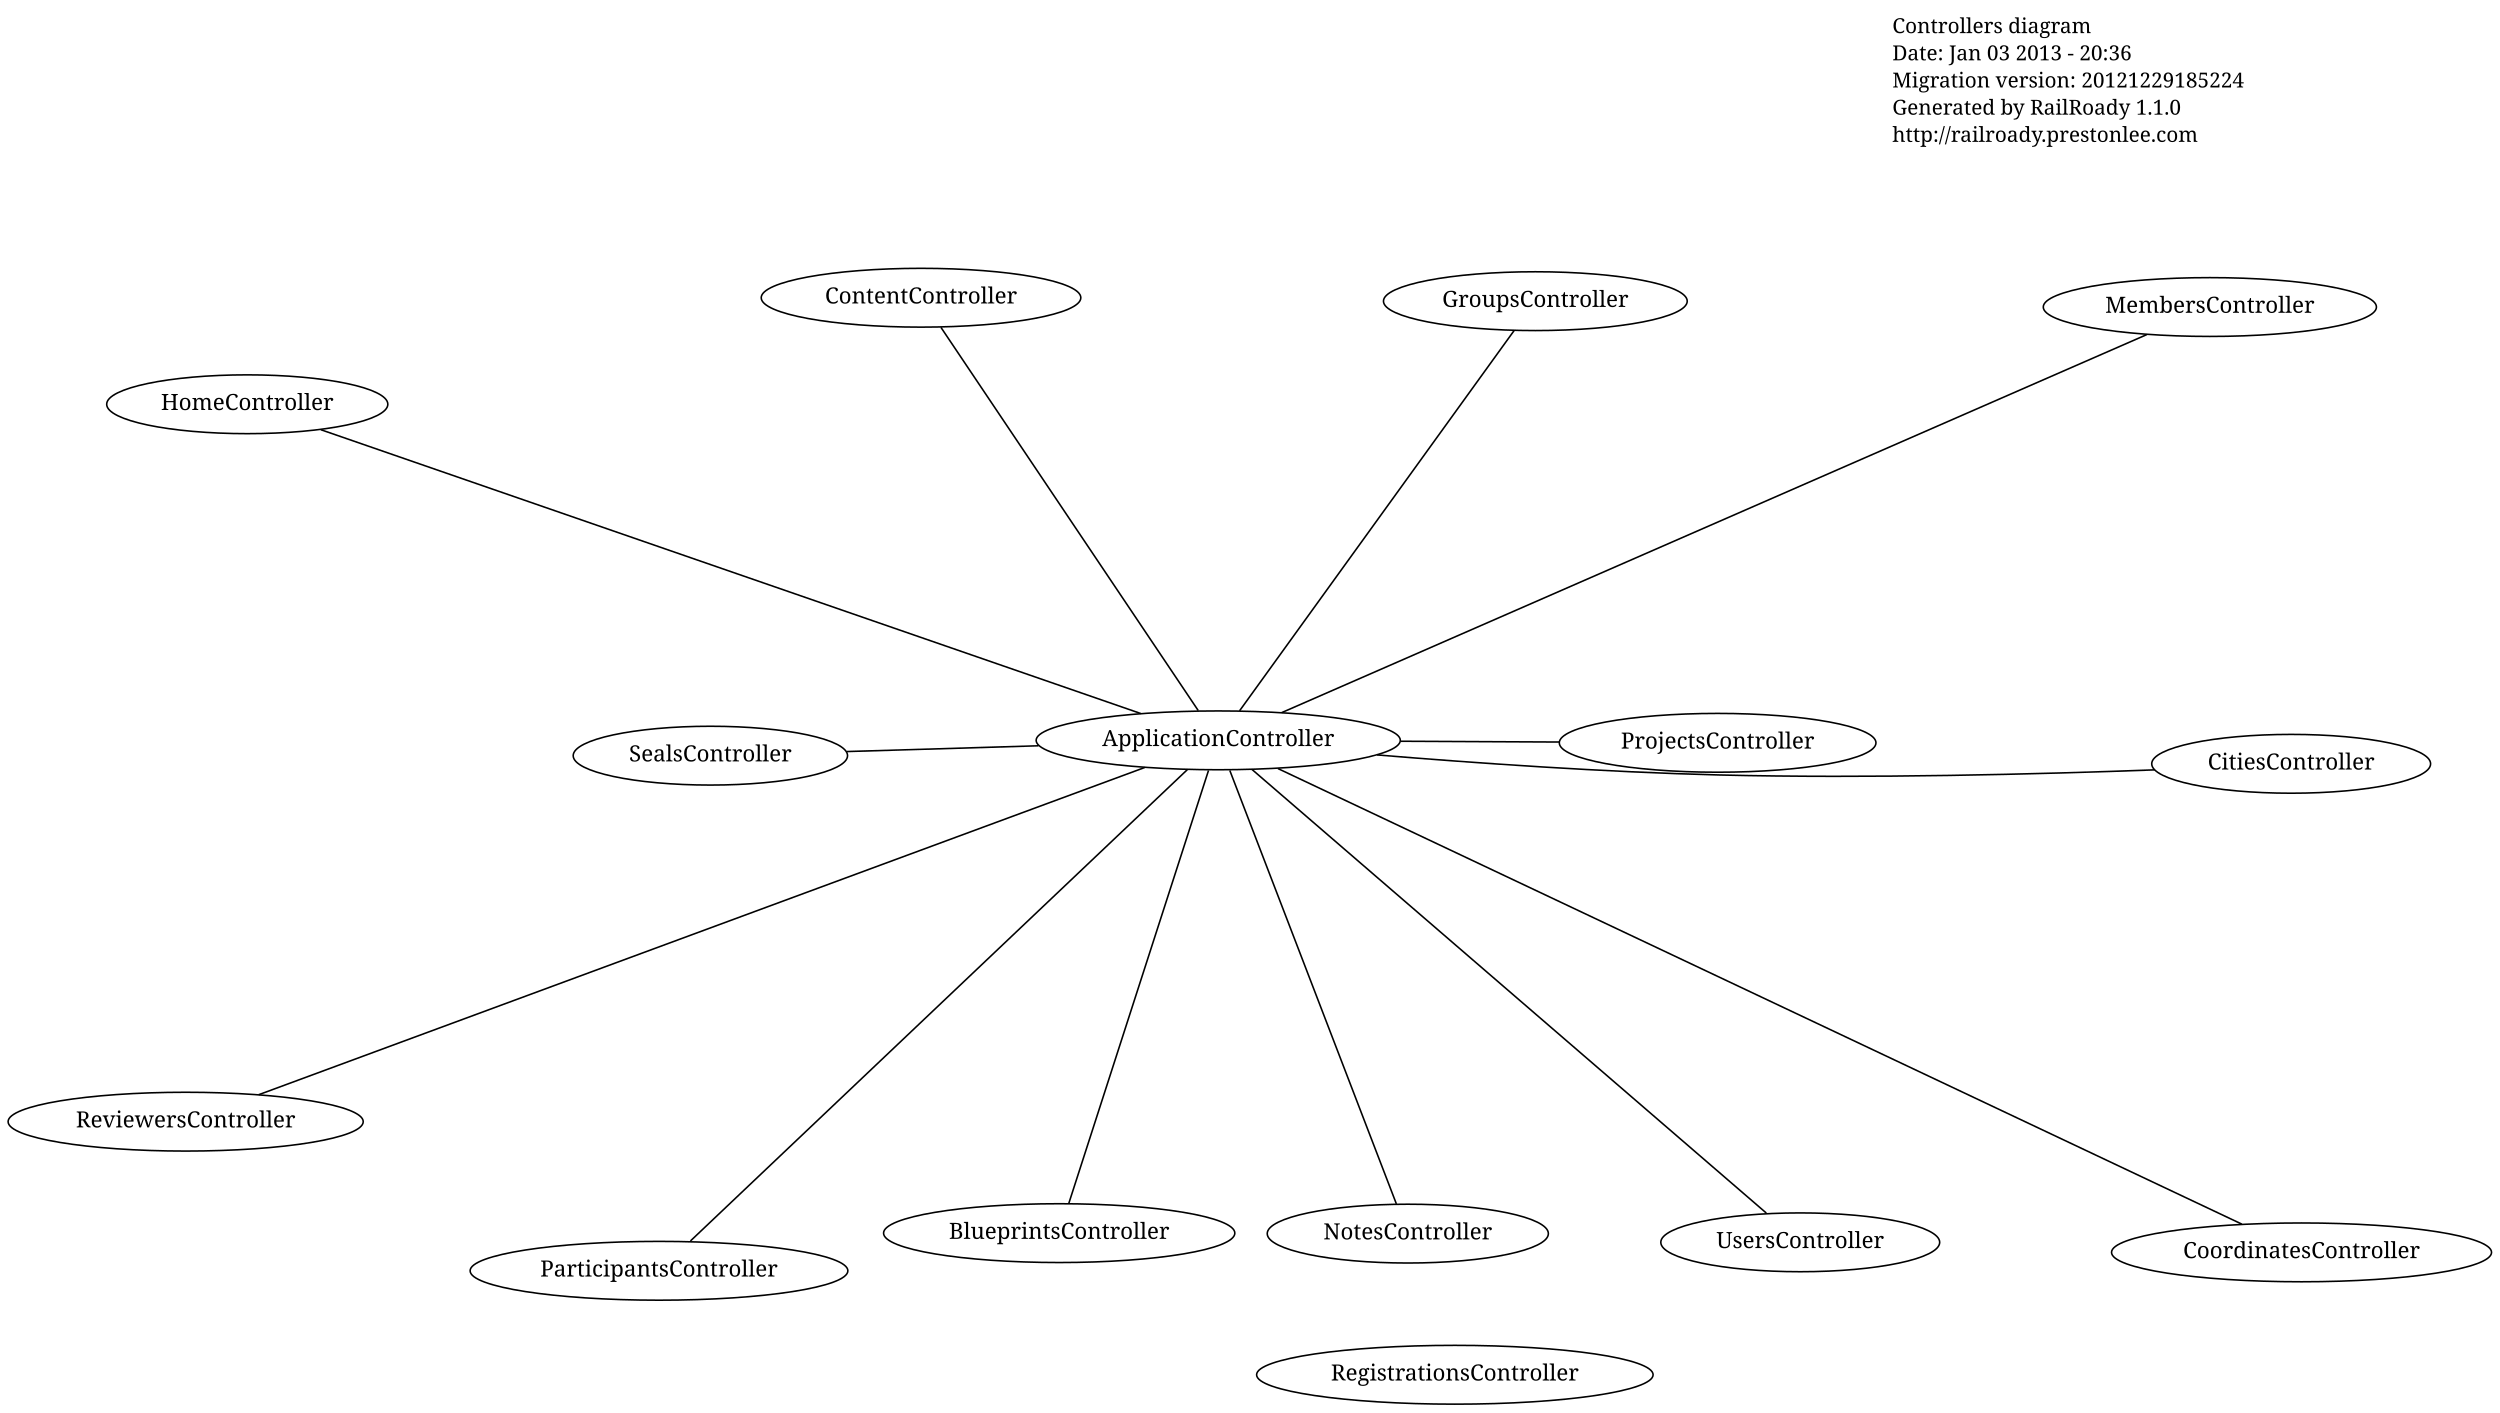
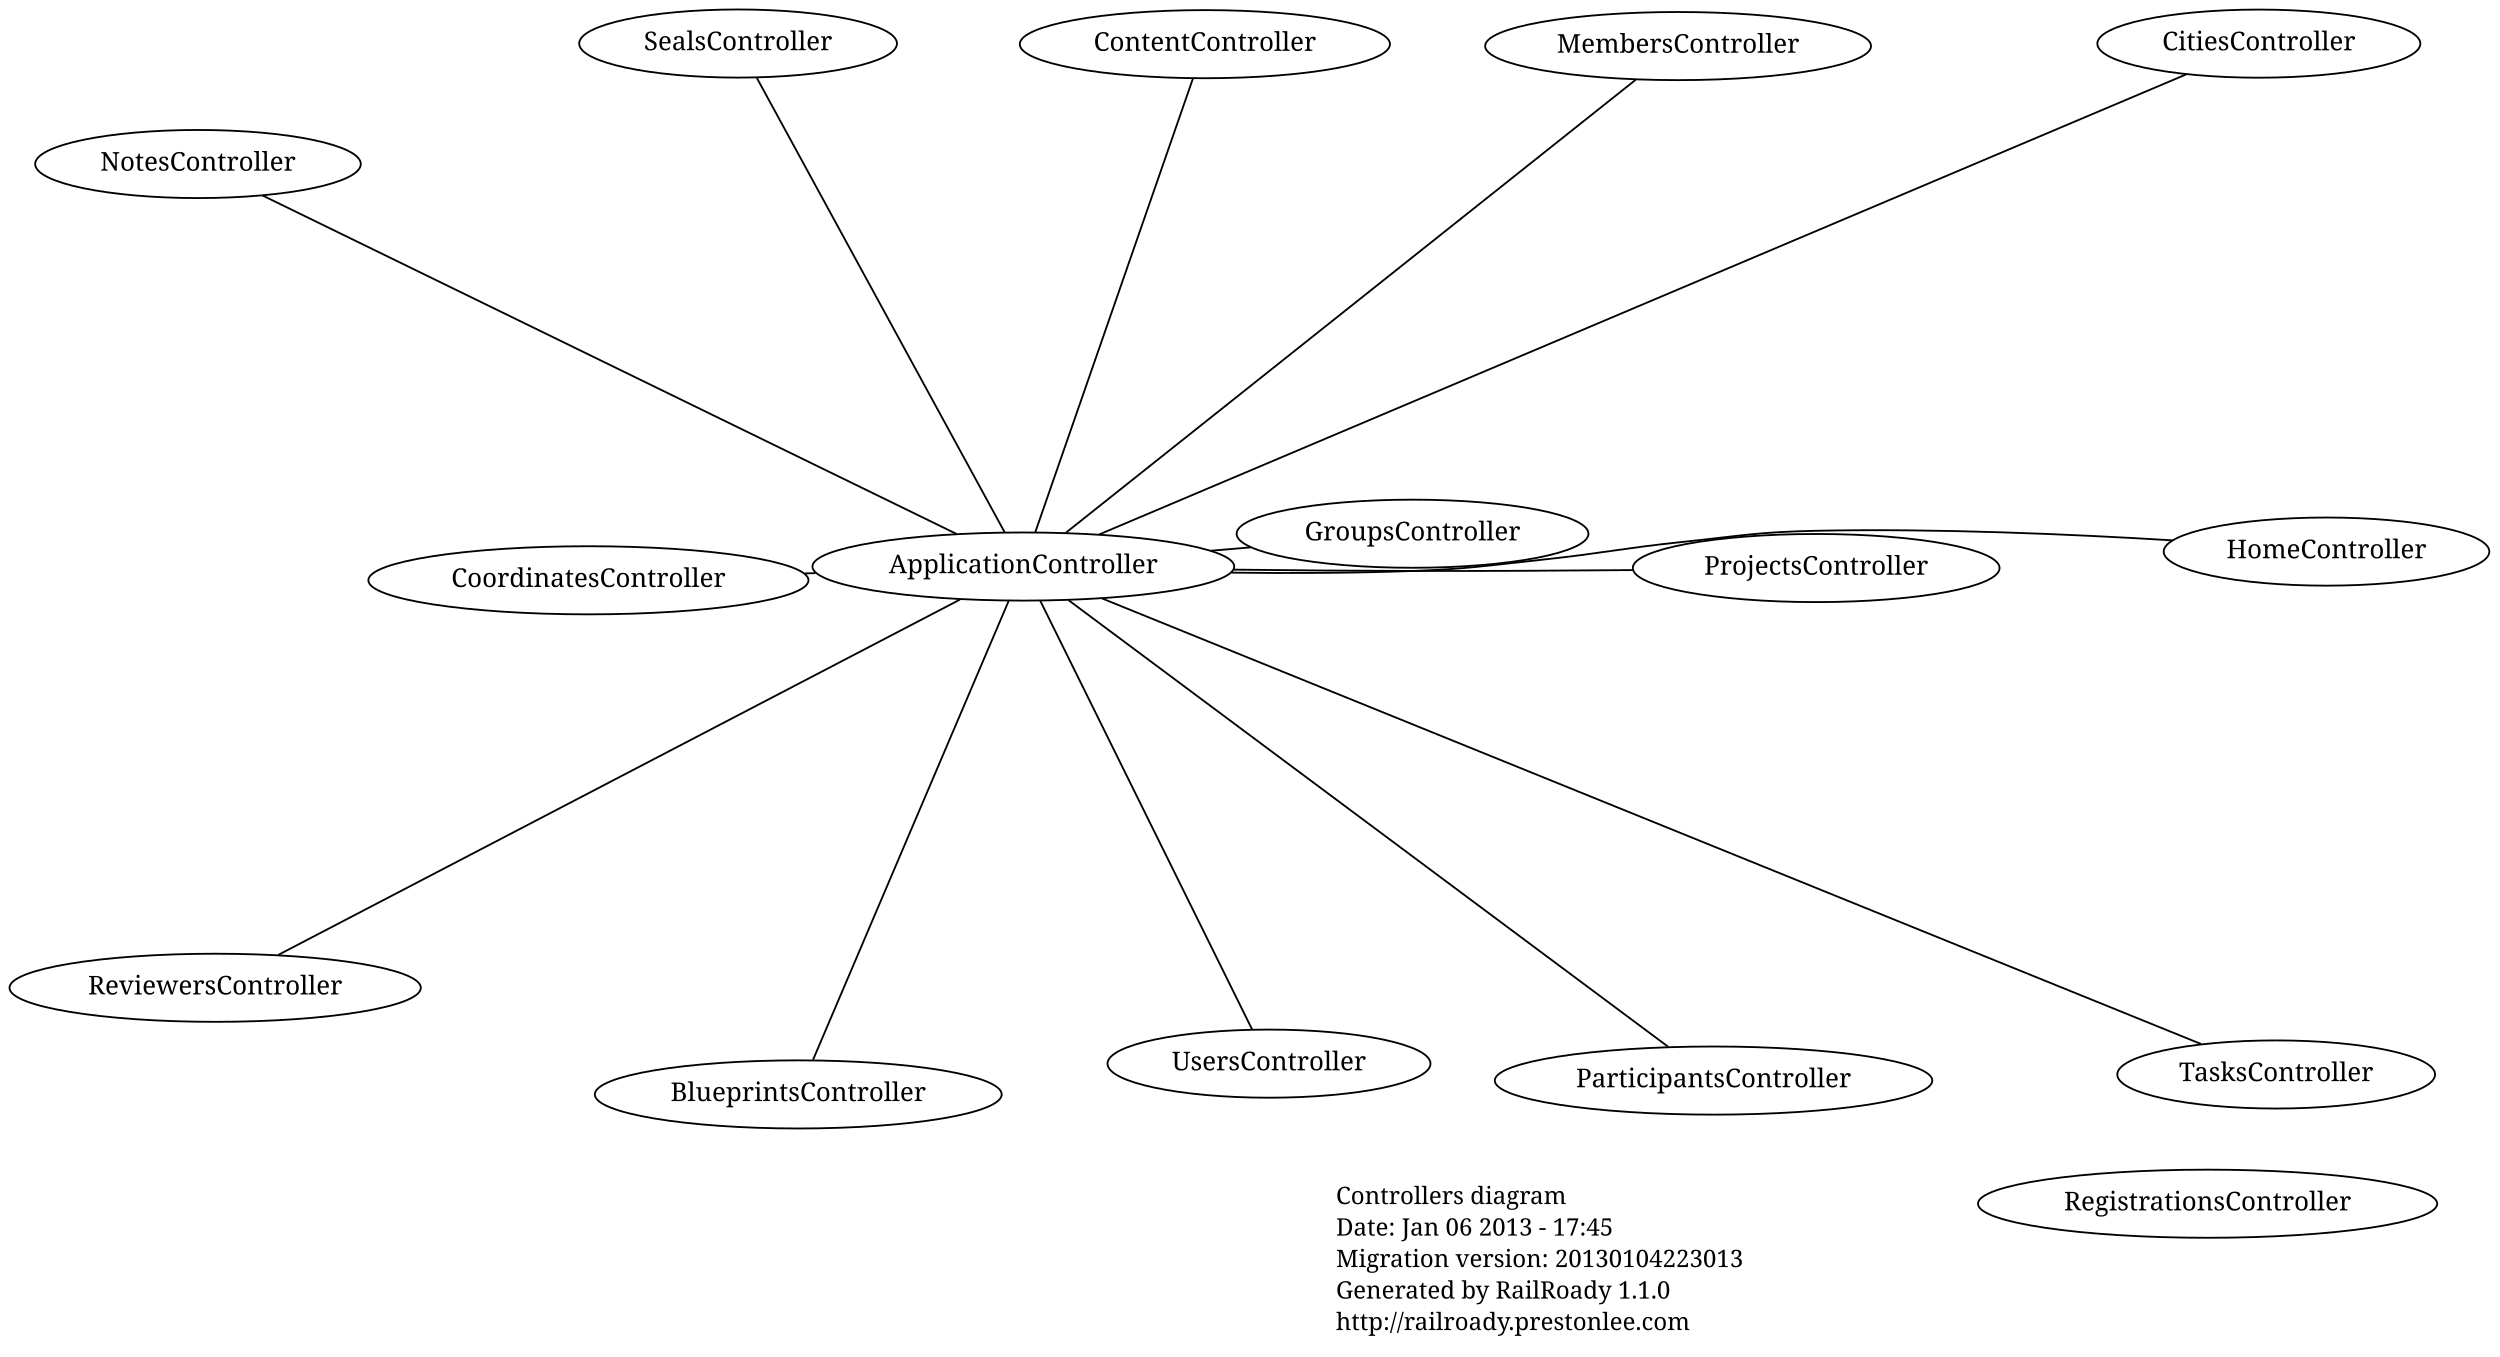
- <svg xmlns="http://www.w3.org/2000/svg" width="1563pt" height="883pt" viewBox="0.00 0.00 1562.85 883.00">
-   <g id="graph1" class="graph" transform="scale(1 1) rotate(0) translate(4 879)">
-     <polygon fill="white" stroke="white" points="-4,5 -4,-879 1559.85,-879 1559.85,5 -4,5" />
+ <svg xmlns="http://www.w3.org/2000/svg" width="1349pt" height="732pt" viewBox="0.00 0.00 1349.19 732.26">
+   <g id="graph1" class="graph" transform="scale(1 1) rotate(0) translate(4 728.259)">
+     <polygon fill="white" stroke="white" points="-4,5 -4,-728.259 1346.19,-728.259 1346.19,5 -4,5" />
    <g id="node1" class="node">
-       <text text-anchor="start" x="1179" y="-858.3" font-family="Times Roman,serif" font-size="13.00">Controllers diagram</text>
-       <text text-anchor="start" x="1179" y="-841.3" font-family="Times Roman,serif" font-size="13.00">Date: Jan 03 2013 - 20:36</text>
-       <text text-anchor="start" x="1179" y="-824.3" font-family="Times Roman,serif" font-size="13.00">Migration version: 20121229185224</text>
-       <text text-anchor="start" x="1179" y="-807.3" font-family="Times Roman,serif" font-size="13.00">Generated by RailRoady 1.1.0</text>
-       <text text-anchor="start" x="1179" y="-790.3" font-family="Times Roman,serif" font-size="13.00">http://railroady.prestonlee.com</text>
+       <text text-anchor="start" x="717" y="-78.3" font-family="Times Roman,serif" font-size="13.00">Controllers diagram</text>
+       <text text-anchor="start" x="717" y="-61.3" font-family="Times Roman,serif" font-size="13.00">Date: Jan 06 2013 - 17:45</text>
+       <text text-anchor="start" x="717" y="-44.3" font-family="Times Roman,serif" font-size="13.00">Migration version: 20130104223013</text>
+       <text text-anchor="start" x="717" y="-27.3" font-family="Times Roman,serif" font-size="13.00">Generated by RailRoady 1.1.0</text>
+       <text text-anchor="start" x="717" y="-10.3" font-family="Times Roman,serif" font-size="13.00">http://railroady.prestonlee.com</text>
    </g>
    <g id="node2" class="node">
-       <ellipse fill="none" stroke="black" cx="905.5" cy="-19.5" rx="123.951" ry="18.385" />
-       <text text-anchor="middle" x="905.5" y="-15.9" font-family="Times Roman,serif" font-size="14.00">RegistrationsController</text>
+       <ellipse fill="none" stroke="black" cx="1187.5" cy="-78.5" rx="123.951" ry="18.385" />
+       <text text-anchor="middle" x="1187.5" y="-74.9" font-family="Times Roman,serif" font-size="14.00">RegistrationsController</text>
    </g>
    <g id="node3" class="node">
-       <ellipse fill="none" stroke="black" cx="112" cy="-177.733" rx="111.016" ry="18.385" />
-       <text text-anchor="middle" x="112" y="-174.133" font-family="Times Roman,serif" font-size="14.00">ReviewersController</text>
+       <ellipse fill="none" stroke="black" cx="112" cy="-195.061" rx="111.016" ry="18.385" />
+       <text text-anchor="middle" x="112" y="-191.461" font-family="Times Roman,serif" font-size="14.00">ReviewersController</text>
    </g>
    <g id="node4" class="node">
-       <ellipse fill="none" stroke="black" cx="1069.79" cy="-414.591" rx="98.995" ry="18.385" />
-       <text text-anchor="middle" x="1069.79" y="-410.991" font-family="Times Roman,serif" font-size="14.00">ProjectsController</text>
+       <ellipse fill="none" stroke="black" cx="976.215" cy="-421.638" rx="98.995" ry="18.385" />
+       <text text-anchor="middle" x="976.215" y="-418.038" font-family="Times Roman,serif" font-size="14.00">ProjectsController</text>
    </g>
    <g id="node5" class="node">
-       <ellipse fill="none" stroke="black" cx="658.137" cy="-108.047" rx="109.81" ry="18.385" />
-       <text text-anchor="middle" x="658.137" y="-104.447" font-family="Times Roman,serif" font-size="14.00">BlueprintsController</text>
+       <ellipse fill="none" stroke="black" cx="426.755" cy="-137.5" rx="109.81" ry="18.385" />
+       <text text-anchor="middle" x="426.755" y="-133.9" font-family="Times Roman,serif" font-size="14.00">BlueprintsController</text>
    </g>
    <g id="node6" class="node">
-       <ellipse fill="none" stroke="black" cx="571.749" cy="-692.858" rx="99.91" ry="18.385" />
-       <text text-anchor="middle" x="571.749" y="-689.258" font-family="Times Roman,serif" font-size="14.00">ContentController</text>
+       <ellipse fill="none" stroke="black" cx="646.239" cy="-704.417" rx="99.91" ry="18.385" />
+       <text text-anchor="middle" x="646.239" y="-700.817" font-family="Times Roman,serif" font-size="14.00">ContentController</text>
    </g>
    <g id="node7" class="node">
-       <ellipse fill="none" stroke="black" cx="955.825" cy="-690.712" rx="94.96" ry="18.385" />
-       <text text-anchor="middle" x="955.825" y="-687.112" font-family="Times Roman,serif" font-size="14.00">GroupsController</text>
+       <ellipse fill="none" stroke="black" cx="758.328" cy="-440.16" rx="94.96" ry="18.385" />
+       <text text-anchor="middle" x="758.328" y="-436.56" font-family="Times Roman,serif" font-size="14.00">GroupsController</text>
    </g>
    <g id="node8" class="node">
-       <ellipse fill="none" stroke="black" cx="440.048" cy="-406.559" rx="85.768" ry="18.385" />
-       <text text-anchor="middle" x="440.048" y="-402.959" font-family="Times Roman,serif" font-size="14.00">SealsController</text>
+       <ellipse fill="none" stroke="black" cx="394.261" cy="-704.759" rx="85.768" ry="18.385" />
+       <text text-anchor="middle" x="394.261" y="-701.159" font-family="Times Roman,serif" font-size="14.00">SealsController</text>
    </g>
    <g id="node9" class="node">
-       <ellipse fill="none" stroke="black" cx="757.563" cy="-416.138" rx="113.844" ry="18.385" />
-       <text text-anchor="middle" x="757.563" y="-412.538" font-family="Times Roman,serif" font-size="14.00">ApplicationController</text>
+       <ellipse fill="none" stroke="black" cx="548.243" cy="-422.446" rx="113.844" ry="18.385" />
+       <text text-anchor="middle" x="548.243" y="-418.846" font-family="Times Roman,serif" font-size="14.00">ApplicationController</text>
    </g>
    <g id="edge2" class="edge">
-       <path fill="none" stroke="black" d="M711.653,-399.183C592.83,-355.302 276.238,-238.386 157.676,-194.601" />
+       <path fill="none" stroke="black" d="M514.012,-404.603C432.462,-362.097 227.461,-255.243 146.072,-212.821" />
    </g>
    <g id="edge4" class="edge">
-       <path fill="none" stroke="black" d="M871.61,-415.573C904.1,-415.412 939.216,-415.238 970.734,-415.082" />
+       <path fill="none" stroke="black" d="M661.963,-420.769C693.229,-420.413 727.142,-420.124 758.436,-420.06 797.285,-419.98 840.032,-420.218 877.289,-420.533" />
    </g>
    <g id="edge6" class="edge">
-       <path fill="none" stroke="black" d="M751.493,-397.329C733.7,-342.196 681.817,-181.427 664.127,-126.61" />
+       <path fill="none" stroke="black" d="M540.272,-403.75C518.259,-352.119 456.804,-207.978 434.756,-156.265" />
    </g>
    <g id="edge8" class="edge">
-       <path fill="none" stroke="black" d="M745.082,-434.724C711.232,-485.135 617.962,-624.037 584.175,-674.353" />
+       <path fill="none" stroke="black" d="M554.673,-440.947C572.429,-492.038 622.001,-634.676 639.785,-685.848" />
    </g>
    <g id="edge10" class="edge">
-       <path fill="none" stroke="black" d="M770.879,-434.58C806.997,-484.6 906.516,-622.425 942.566,-672.351" />
+       <path fill="none" stroke="black" d="M649.593,-430.991C656.728,-431.593 663.886,-432.197 670.935,-432.791" />
    </g>
    <g id="edge12" class="edge">
-       <path fill="none" stroke="black" d="M645.172,-412.747C605.746,-411.558 562.139,-410.242 525.305,-409.131" />
+       <path fill="none" stroke="black" d="M538.14,-440.969C510.239,-492.123 432.346,-634.933 404.401,-686.168" />
    </g>
    <g id="node10" class="node">
-       <ellipse fill="none" stroke="black" cx="1434.85" cy="-96.018" rx="118.794" ry="18.385" />
-       <text text-anchor="middle" x="1434.85" y="-92.418" font-family="Times Roman,serif" font-size="14.00">CoordinatesController</text>
+       <ellipse fill="none" stroke="black" cx="1224.52" cy="-148.265" rx="85.768" ry="18.385" />
+       <text text-anchor="middle" x="1224.52" y="-144.665" font-family="Times Roman,serif" font-size="14.00">TasksController</text>
    </g>
    <g id="edge14" class="edge">
-       <path fill="none" stroke="black" d="M794.941,-398.471C913.356,-342.502 1279.34,-169.522 1397.59,-113.63" />
+       <path fill="none" stroke="black" d="M590.803,-405.191C713.083,-355.616 1064.3,-213.223 1184,-164.695" />
    </g>
    <g id="node11" class="node">
-       <ellipse fill="none" stroke="black" cx="407.93" cy="-84.5" rx="118.087" ry="18.385" />
-       <text text-anchor="middle" x="407.93" y="-80.9" font-family="Times Roman,serif" font-size="14.00">ParticipantsController</text>
+       <ellipse fill="none" stroke="black" cx="313.487" cy="-415.022" rx="118.794" ry="18.385" />
+       <text text-anchor="middle" x="313.487" y="-411.422" font-family="Times Roman,serif" font-size="14.00">CoordinatesController</text>
    </g>
    <g id="edge16" class="edge">
-       <path fill="none" stroke="black" d="M738.267,-397.835C677.282,-339.989 489.095,-161.488 427.597,-103.155" />
+       <path fill="none" stroke="black" d="M436.022,-418.897C434.135,-418.837 432.248,-418.778 430.36,-418.718" />
    </g>
    <g id="node12" class="node">
-       <ellipse fill="none" stroke="black" cx="1121.44" cy="-102.302" rx="87.18" ry="18.385" />
-       <text text-anchor="middle" x="1121.44" y="-98.702" font-family="Times Roman,serif" font-size="14.00">UsersController</text>
+       <ellipse fill="none" stroke="black" cx="920.814" cy="-144.973" rx="118.087" ry="18.385" />
+       <text text-anchor="middle" x="920.814" y="-141.373" font-family="Times Roman,serif" font-size="14.00">ParticipantsController</text>
    </g>
    <g id="edge18" class="edge">
-       <path fill="none" stroke="black" d="M778.699,-397.908C843.011,-342.44 1035.85,-176.117 1100.24,-120.582" />
+       <path fill="none" stroke="black" d="M572.688,-404.24C640.196,-353.964 828.663,-213.602 896.278,-163.246" />
    </g>
    <g id="node13" class="node">
-       <ellipse fill="none" stroke="black" cx="876.081" cy="-107.742" rx="87.889" ry="18.385" />
-       <text text-anchor="middle" x="876.081" y="-104.142" font-family="Times Roman,serif" font-size="14.00">NotesController</text>
+       <ellipse fill="none" stroke="black" cx="680.856" cy="-154.113" rx="87.18" ry="18.385" />
+       <text text-anchor="middle" x="680.856" y="-150.513" font-family="Times Roman,serif" font-size="14.00">UsersController</text>
    </g>
    <g id="edge20" class="edge">
-       <path fill="none" stroke="black" d="M764.798,-397.311C786.007,-342.123 847.853,-181.194 868.941,-126.323" />
+       <path fill="none" stroke="black" d="M557.358,-404.002C581.584,-354.982 647.378,-221.853 671.677,-172.686" />
    </g>
    <g id="node14" class="node">
-       <ellipse fill="none" stroke="black" cx="150.512" cy="-626.258" rx="87.889" ry="18.385" />
-       <text text-anchor="middle" x="150.512" y="-622.658" font-family="Times Roman,serif" font-size="14.00">HomeController</text>
+       <ellipse fill="none" stroke="black" cx="102.726" cy="-639.721" rx="87.889" ry="18.385" />
+       <text text-anchor="middle" x="102.726" y="-636.121" font-family="Times Roman,serif" font-size="14.00">NotesController</text>
    </g>
    <g id="edge22" class="edge">
-       <path fill="none" stroke="black" d="M709.166,-432.889C594.704,-472.509 308.561,-571.552 196.524,-610.332" />
+       <path fill="none" stroke="black" d="M512.162,-440.042C428.161,-481.009 220.397,-582.334 137.599,-622.714" />
    </g>
    <g id="node15" class="node">
-       <ellipse fill="none" stroke="black" cx="1428.36" cy="-401.466" rx="87.18" ry="18.385" />
-       <text text-anchor="middle" x="1428.36" y="-397.866" font-family="Times Roman,serif" font-size="14.00">CitiesController</text>
+       <ellipse fill="none" stroke="black" cx="1251.69" cy="-430.514" rx="87.889" ry="18.385" />
+       <text text-anchor="middle" x="1251.69" y="-426.914" font-family="Times Roman,serif" font-size="14.00">HomeController</text>
    </g>
    <g id="edge24" class="edge">
-       <path fill="none" stroke="black" d="M856.881,-407.017C918.396,-401.929 999.061,-396.266 1070.7,-394.492 1163.83,-392.186 1270.61,-394.976 1343.08,-397.683" />
+       <path fill="none" stroke="black" d="M660.626,-419.145C692.269,-418.766 726.708,-418.871 758.436,-420.06 788.872,-421.2 796.423,-422.746 826.711,-425.963 861.548,-429.662 870.074,-432.173 904.917,-435.818 936.44,-439.116 944.297,-441.066 975.985,-441.738 1040.64,-443.11 1113.78,-439.913 1168.47,-436.585" />
    </g>
    <g id="node16" class="node">
-       <ellipse fill="none" stroke="black" cx="1377.53" cy="-687.044" rx="104.151" ry="18.385" />
-       <text text-anchor="middle" x="1377.53" y="-683.444" font-family="Times Roman,serif" font-size="14.00">MembersController</text>
+       <ellipse fill="none" stroke="black" cx="1215.16" cy="-704.702" rx="87.18" ry="18.385" />
+       <text text-anchor="middle" x="1215.16" y="-701.102" font-family="Times Roman,serif" font-size="14.00">CitiesController</text>
    </g>
    <g id="edge26" class="edge">
-       <path fill="none" stroke="black" d="M797.287,-433.496C909.265,-482.427 1226.56,-621.076 1338.13,-669.83" />
+       <path fill="none" stroke="black" d="M589.208,-439.783C709.086,-490.519 1058.14,-638.244 1175.86,-688.069" />
+     </g>
+     <g id="node17" class="node">
+       <ellipse fill="none" stroke="black" cx="901.674" cy="-703.393" rx="104.151" ry="18.385" />
+       <text text-anchor="middle" x="901.674" y="-699.793" font-family="Times Roman,serif" font-size="14.00">MembersController</text>
+     </g>
+     <g id="edge28" class="edge">
+       <path fill="none" stroke="black" d="M571.16,-440.663C635.1,-491.49 814.932,-634.441 878.809,-685.217" />
    </g>
  </g>
</svg>
